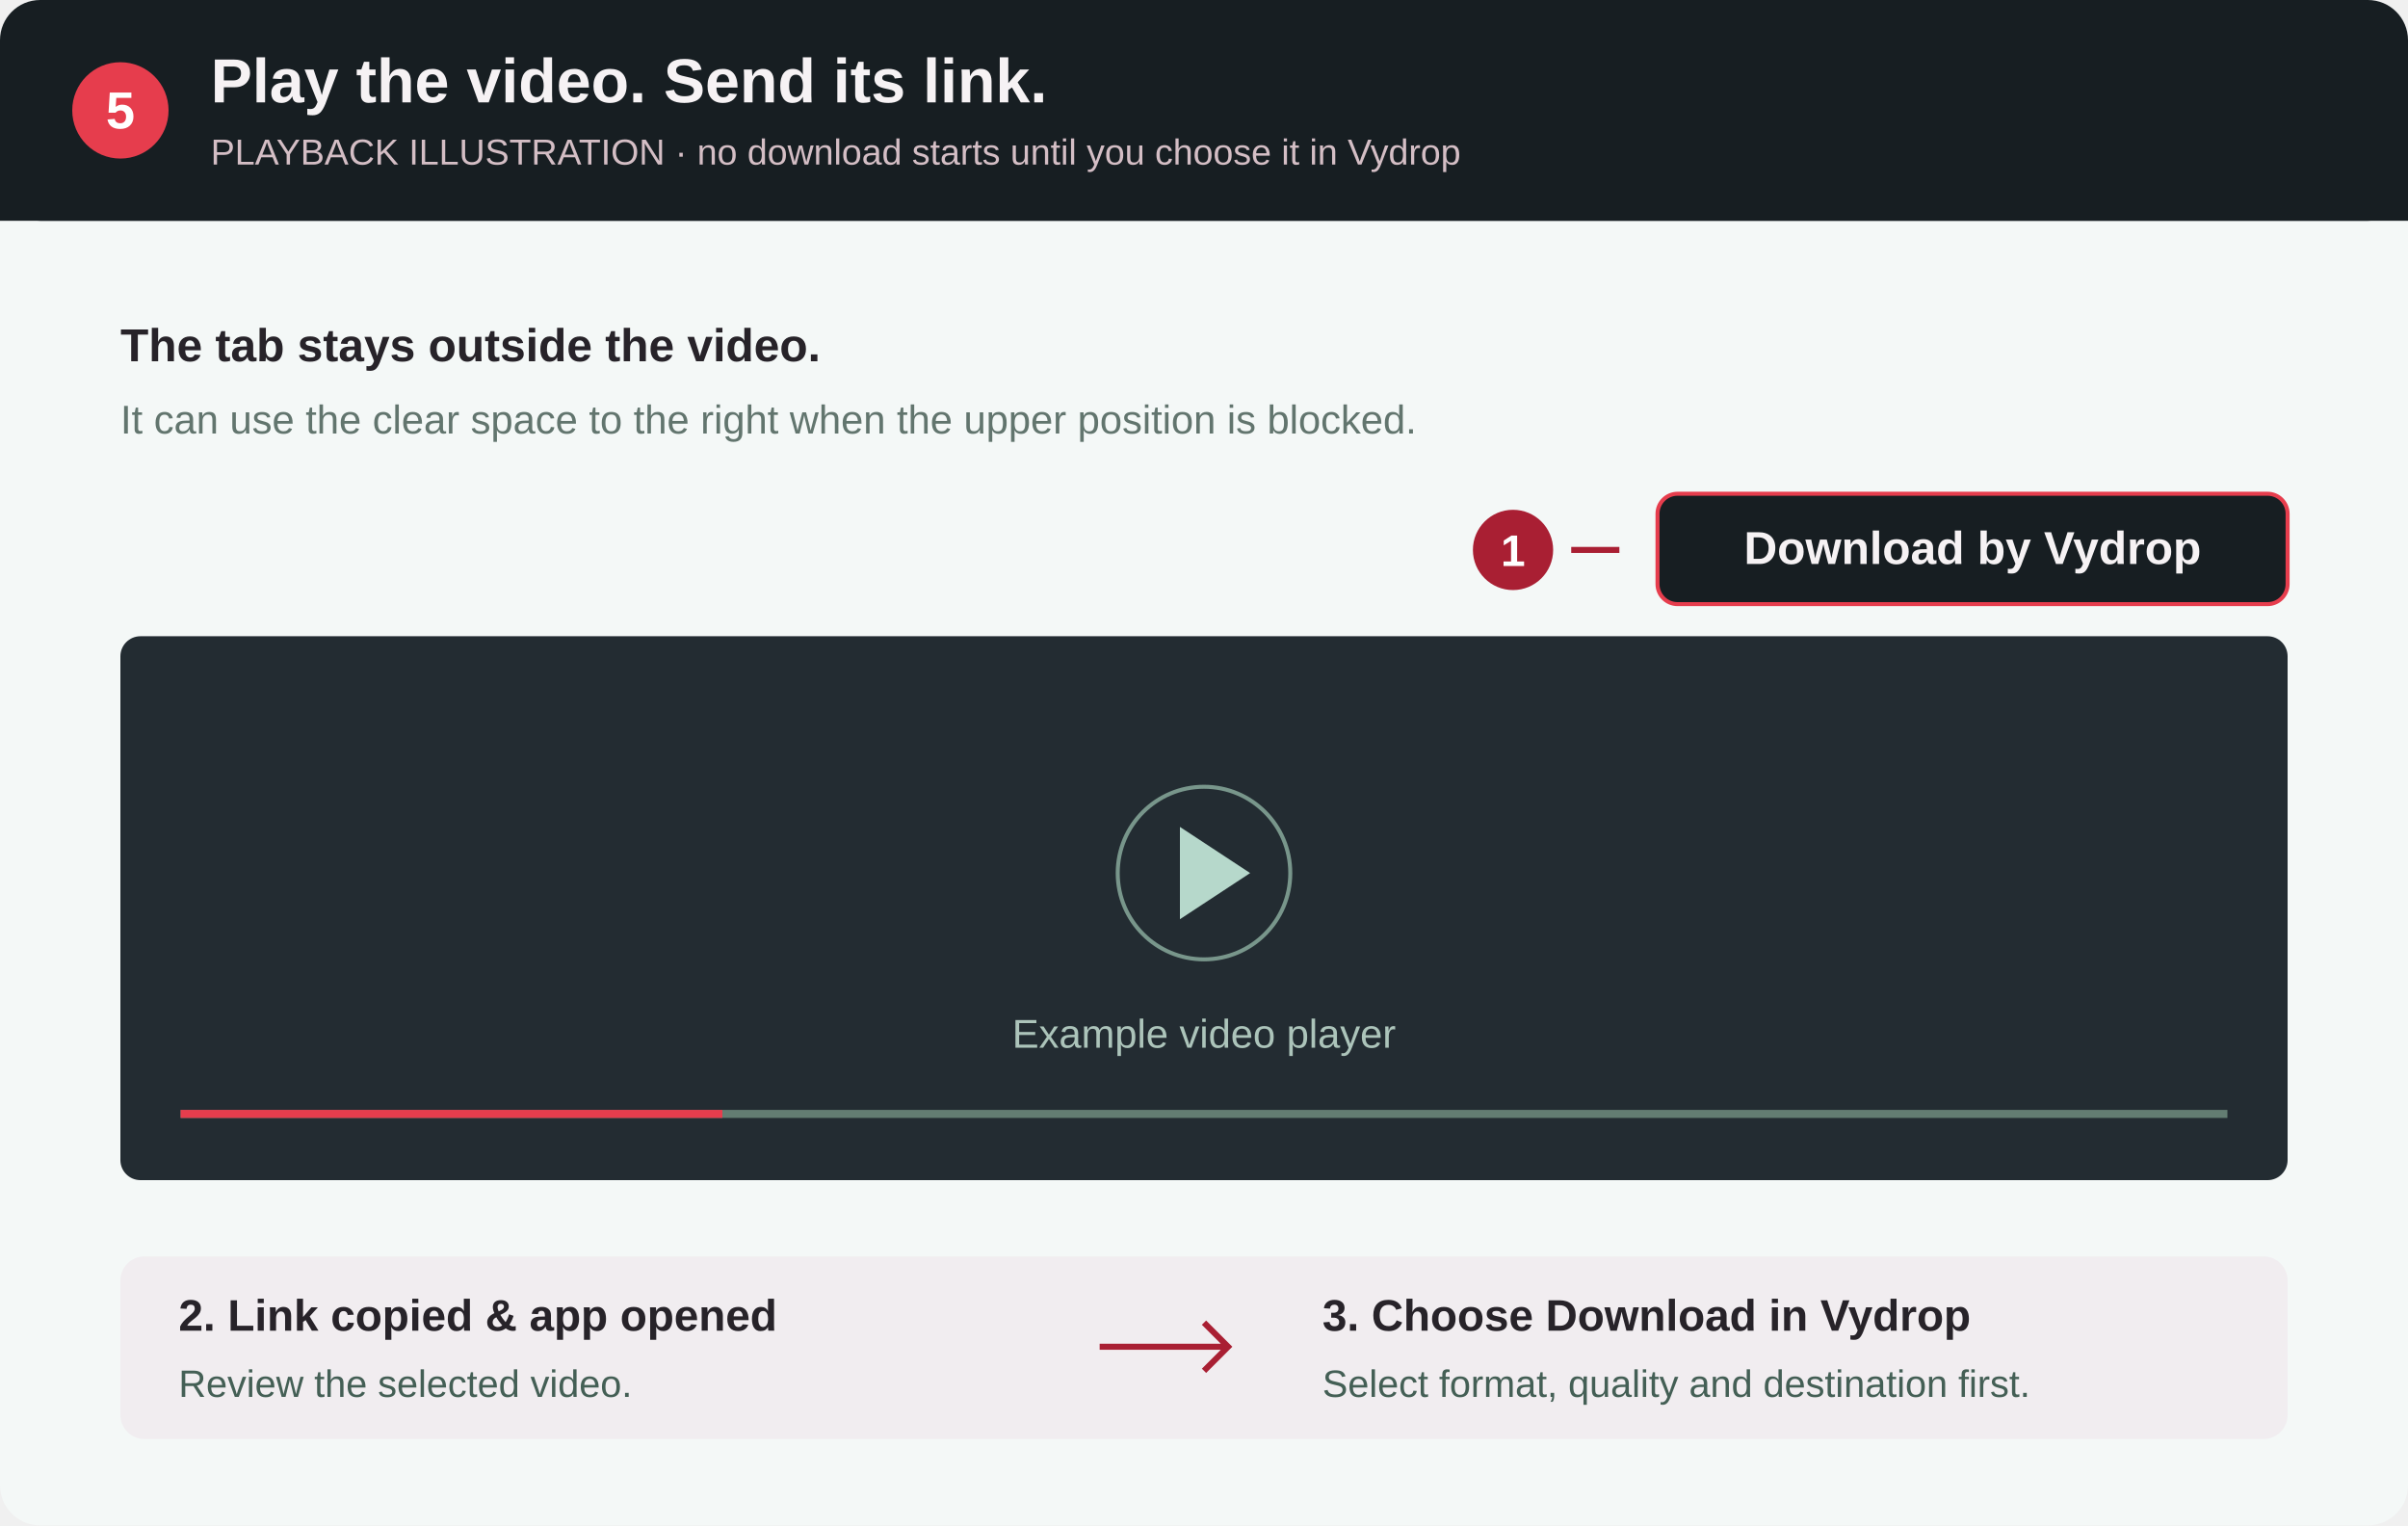
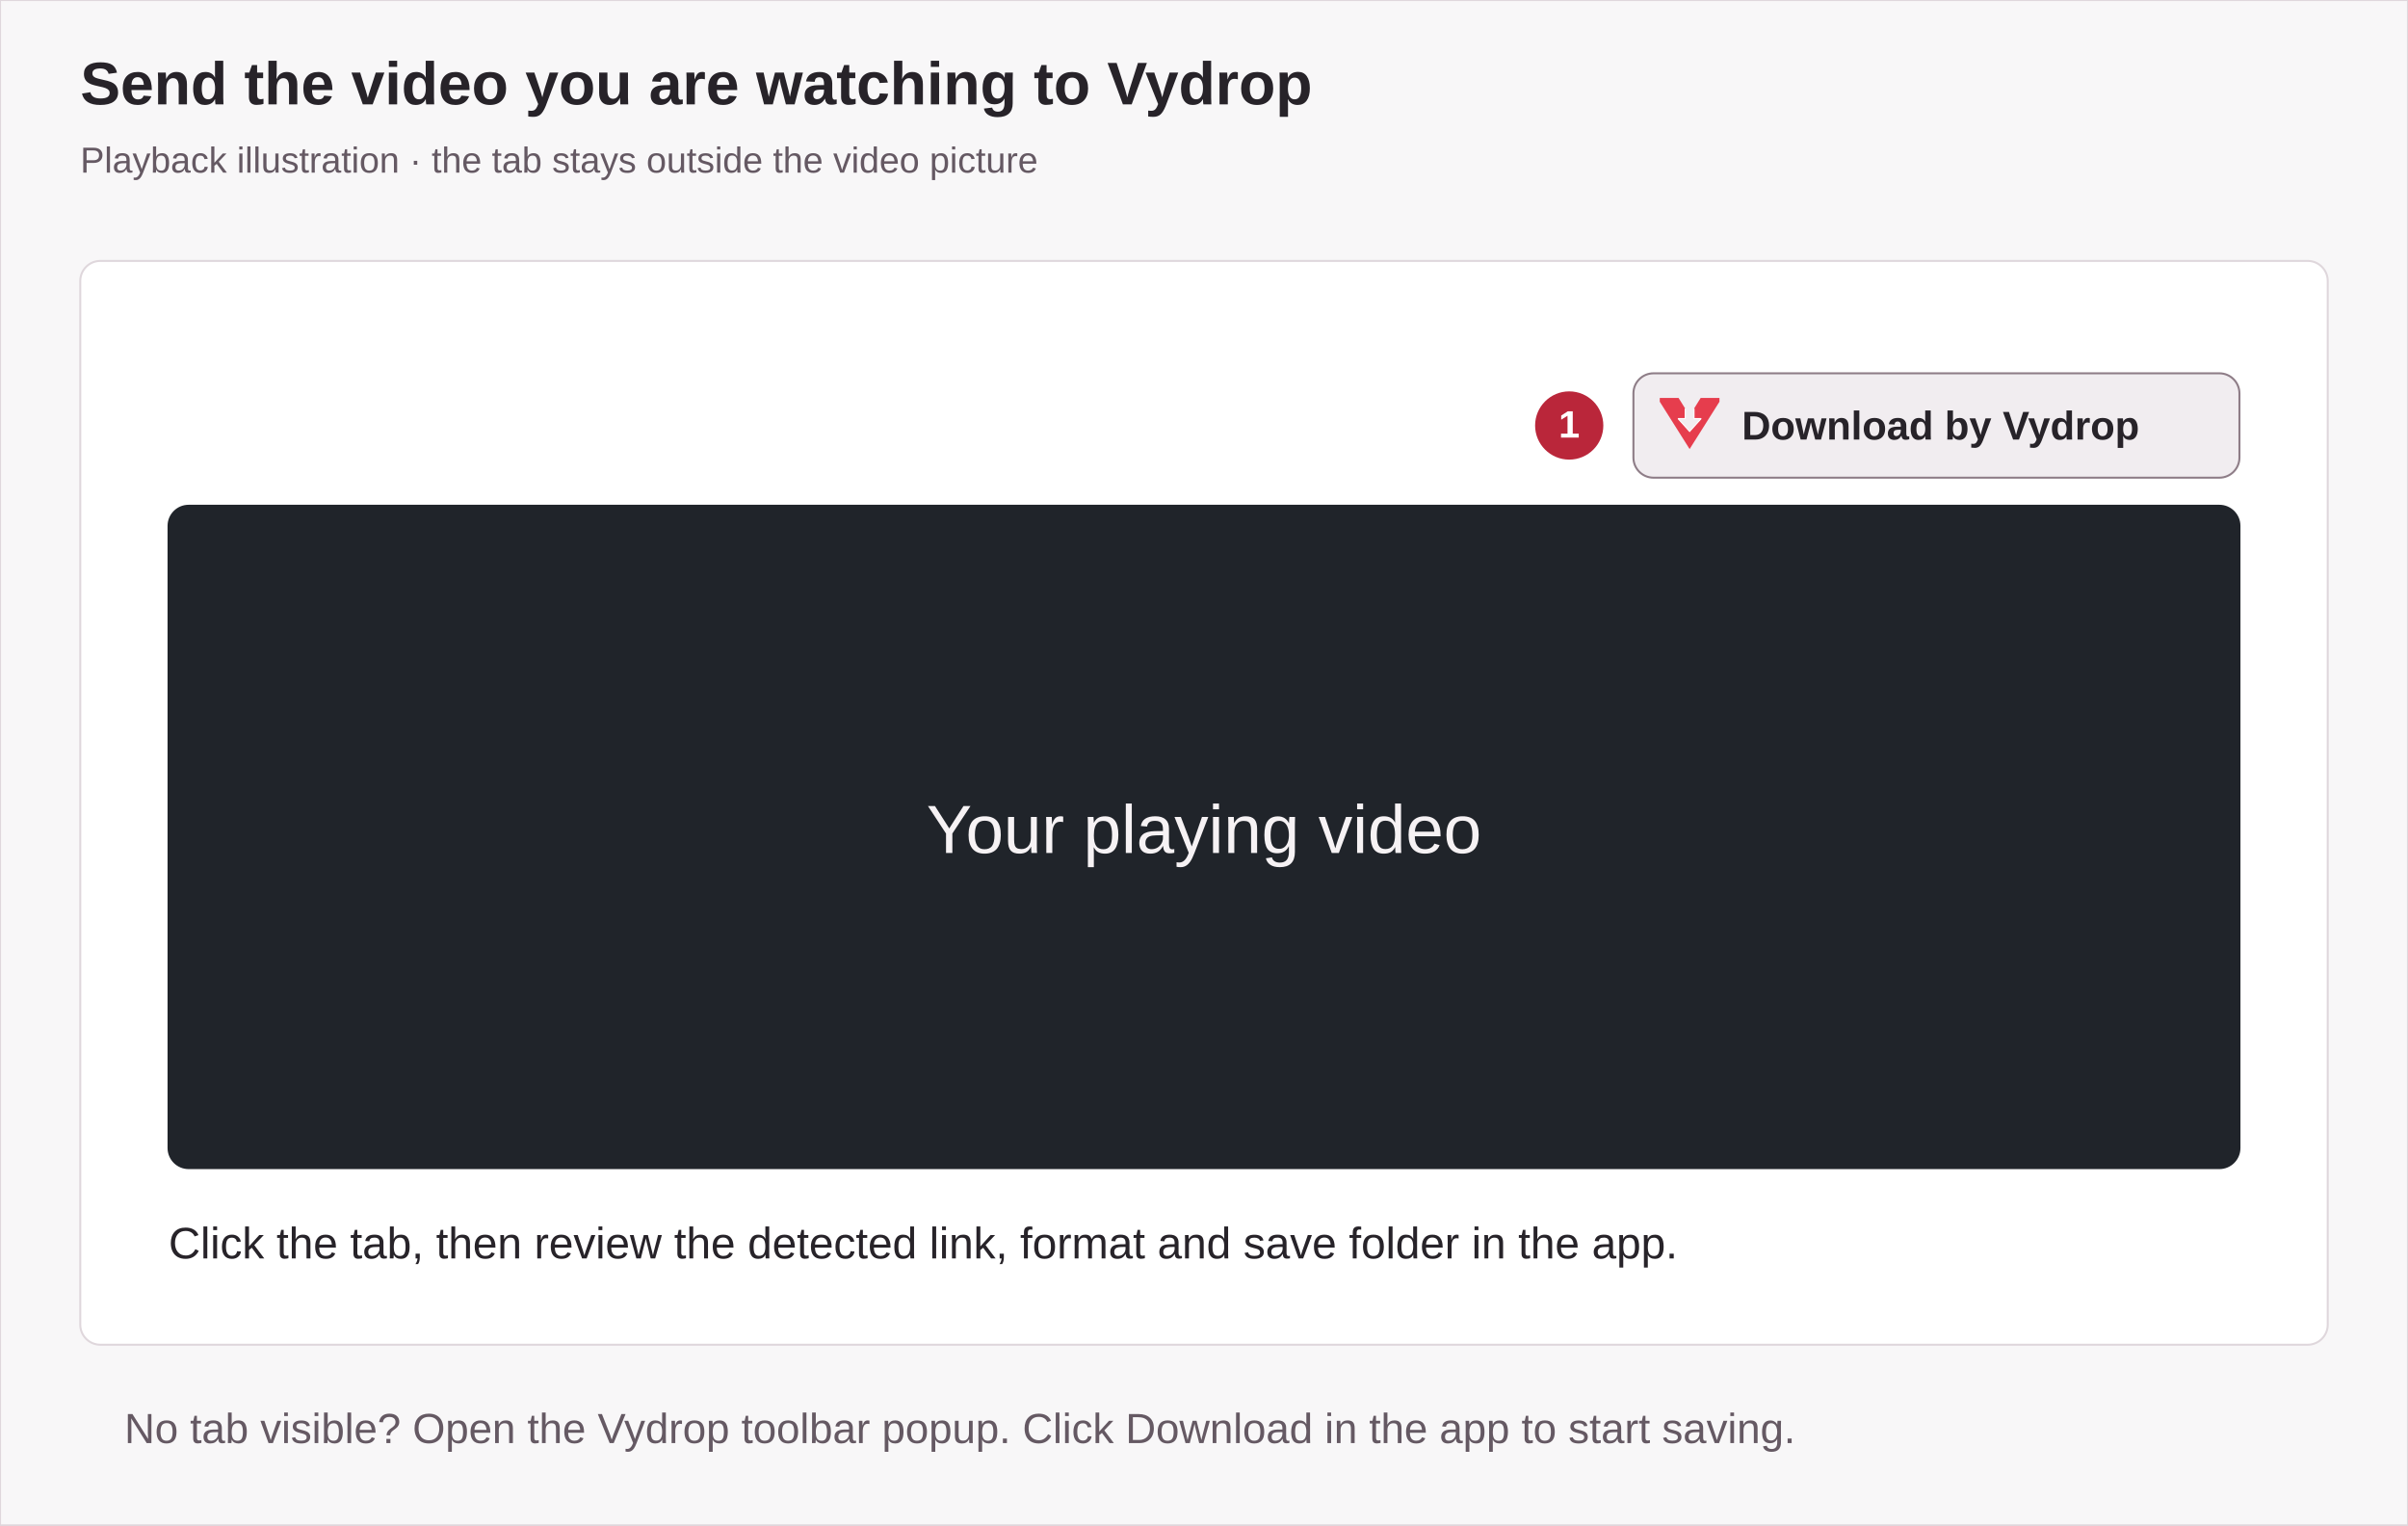
<svg xmlns="http://www.w3.org/2000/svg" width="1200" height="760" viewBox="0 0 1200 760" role="img" aria-labelledby="title desc">
-   <rect width="1200" height="760" rx="20" fill="#f4f8f7" />
-   <g font-family="Segoe UI, Arial, sans-serif">
-     <rect width="1200" height="110" rx="20" fill="#171e22" />
-     <rect y="85" width="1200" height="25" fill="#171e22" />
-     <circle cx="60" cy="55" r="24" fill="#E63D4D" />
-     <text x="60" y="64" text-anchor="middle" font-size="26" font-weight="700" fill="#FFFFFF">5</text>
-     <text x="105" y="51" font-size="31" font-weight="600" fill="#F6F2F4">Play the video. Send its link.</text>
-     <text x="105" y="82" font-size="18" fill="#D4BEC5">PLAYBACK ILLUSTRATION · no download starts until you choose it in Vydrop</text>
-     <text x="60" y="180" font-size="23" font-weight="600" fill="#272329">The tab stays outside the video.</text>
-     <text x="60" y="216" font-size="20" fill="#62756e">It can use the clear space to the right when the upper position is blocked.</text>
-     <rect x="826" y="246" width="314" height="55" rx="10" fill="#171e22" stroke="#E63D4D" stroke-width="2" />
-     <text x="983" y="281" text-anchor="middle" font-size="23" font-weight="600" fill="#F6F2F4">Download by Vydrop</text>
-     <path d="M783 274H807" stroke="#A91F33" stroke-width="3" />
-     <circle cx="754" cy="274" r="20" fill="#A91F33" />
-     <text x="754" y="282" text-anchor="middle" font-size="22" font-weight="700" fill="#fff">1</text>
-     <rect x="60" y="317" width="1080" height="271" rx="10" fill="#232c32" />
-     <circle cx="600" cy="435" r="43" fill="none" stroke="#78968b" stroke-width="2" />
-     <path d="M588 412L623 435L588 458Z" fill="#b6d8cb" />
-     <text x="600" y="522" text-anchor="middle" font-size="20" fill="#acc4ba">Example video player</text>
-     <path d="M90 555H1110" stroke="#637d72" stroke-width="4" />
-     <path d="M90 555H360" stroke="#E63D4D" stroke-width="4" />
-     <rect x="60" y="626" width="1080" height="91" rx="12" fill="#F1EDF0" />
-     <text x="89" y="663" font-size="22" font-weight="600" fill="#272329">2. Link copied &amp; app opened</text>
-     <text x="89" y="696" font-size="19" fill="#445f55">Review the selected video.</text>
-     <path d="M548 671H612M600 659L612 671L600 683" fill="none" stroke="#A91F33" stroke-width="3" />
-     <text x="659" y="663" font-size="22" font-weight="600" fill="#272329">3. Choose Download in Vydrop</text>
-     <text x="659" y="696" font-size="19" fill="#445f55">Select format, quality and destination first.</text>
+   <g font-family="Segoe UI,Arial,sans-serif">
+     <rect x="0" y="0" width="1200" height="760" rx="0" fill="#F8F7F8" stroke="#DFD7DC" />
+     <text x="40" y="52" font-size="30" fill="#272329" font-weight="600" text-anchor="start">Send the video you are watching to Vydrop</text>
+     <text x="40" y="86" font-size="18" fill="#655963" font-weight="400" text-anchor="start">Playback illustration · the tab stays outside the video picture</text>
+     <rect x="40" y="130" width="1120" height="540" rx="10" fill="#FFFFFF" stroke="#DFD7DC" />
+     <rect x="84" y="252" width="1032" height="330" rx="10" fill="#20242A" stroke="#20242A" />
+     <text x="600" y="425" font-size="34" fill="#F6F2F4" font-weight="500" text-anchor="middle">Your playing video</text>
+     <rect x="814" y="186" width="302" height="52" rx="10" fill="#F1EDF0" stroke="#8E7D87" />
+     <svg x="825" y="194" width="34" height="34" viewBox="0 0 64 64">
+       <path fill="#E63D4D" fill-rule="evenodd" d="M4,8.016L21.625,8.016 27.873,18.056 27.873,27.426 21.179,27.426 32,39.474 42.821,27.426 36.127,27.426 36.127,18.056 42.375,8.016 60,8.016 60,11.586 32,55.984 4,11.586Z" />
+       <path fill="none" stroke="#FFFFFF" stroke-width="1.004" stroke-linejoin="miter" stroke-miterlimit="2" d="M27.873,18.056L27.873,27.426 21.179,27.426 32,39.474 42.821,27.426 36.127,27.426 36.127,18.056" />
+     </svg>
+     <text x="868" y="219" font-size="20" fill="#272329" font-weight="600" text-anchor="start">Download by Vydrop</text>
+     <circle cx="782" cy="212" r="17" fill="#BA263A" />
+     <text x="782" y="218" font-size="19" fill="#FFFFFF" font-weight="600" text-anchor="middle">1</text>
+     <text x="84" y="627" font-size="22" fill="#272329" font-weight="400" text-anchor="start">Click the tab, then review the detected link, format and save folder in the app.</text>
+     <text x="62" y="719" font-size="21" fill="#655963" font-weight="400" text-anchor="start">No tab visible? Open the Vydrop toolbar popup. Click Download in the app to start saving.</text>
  </g>
</svg>
